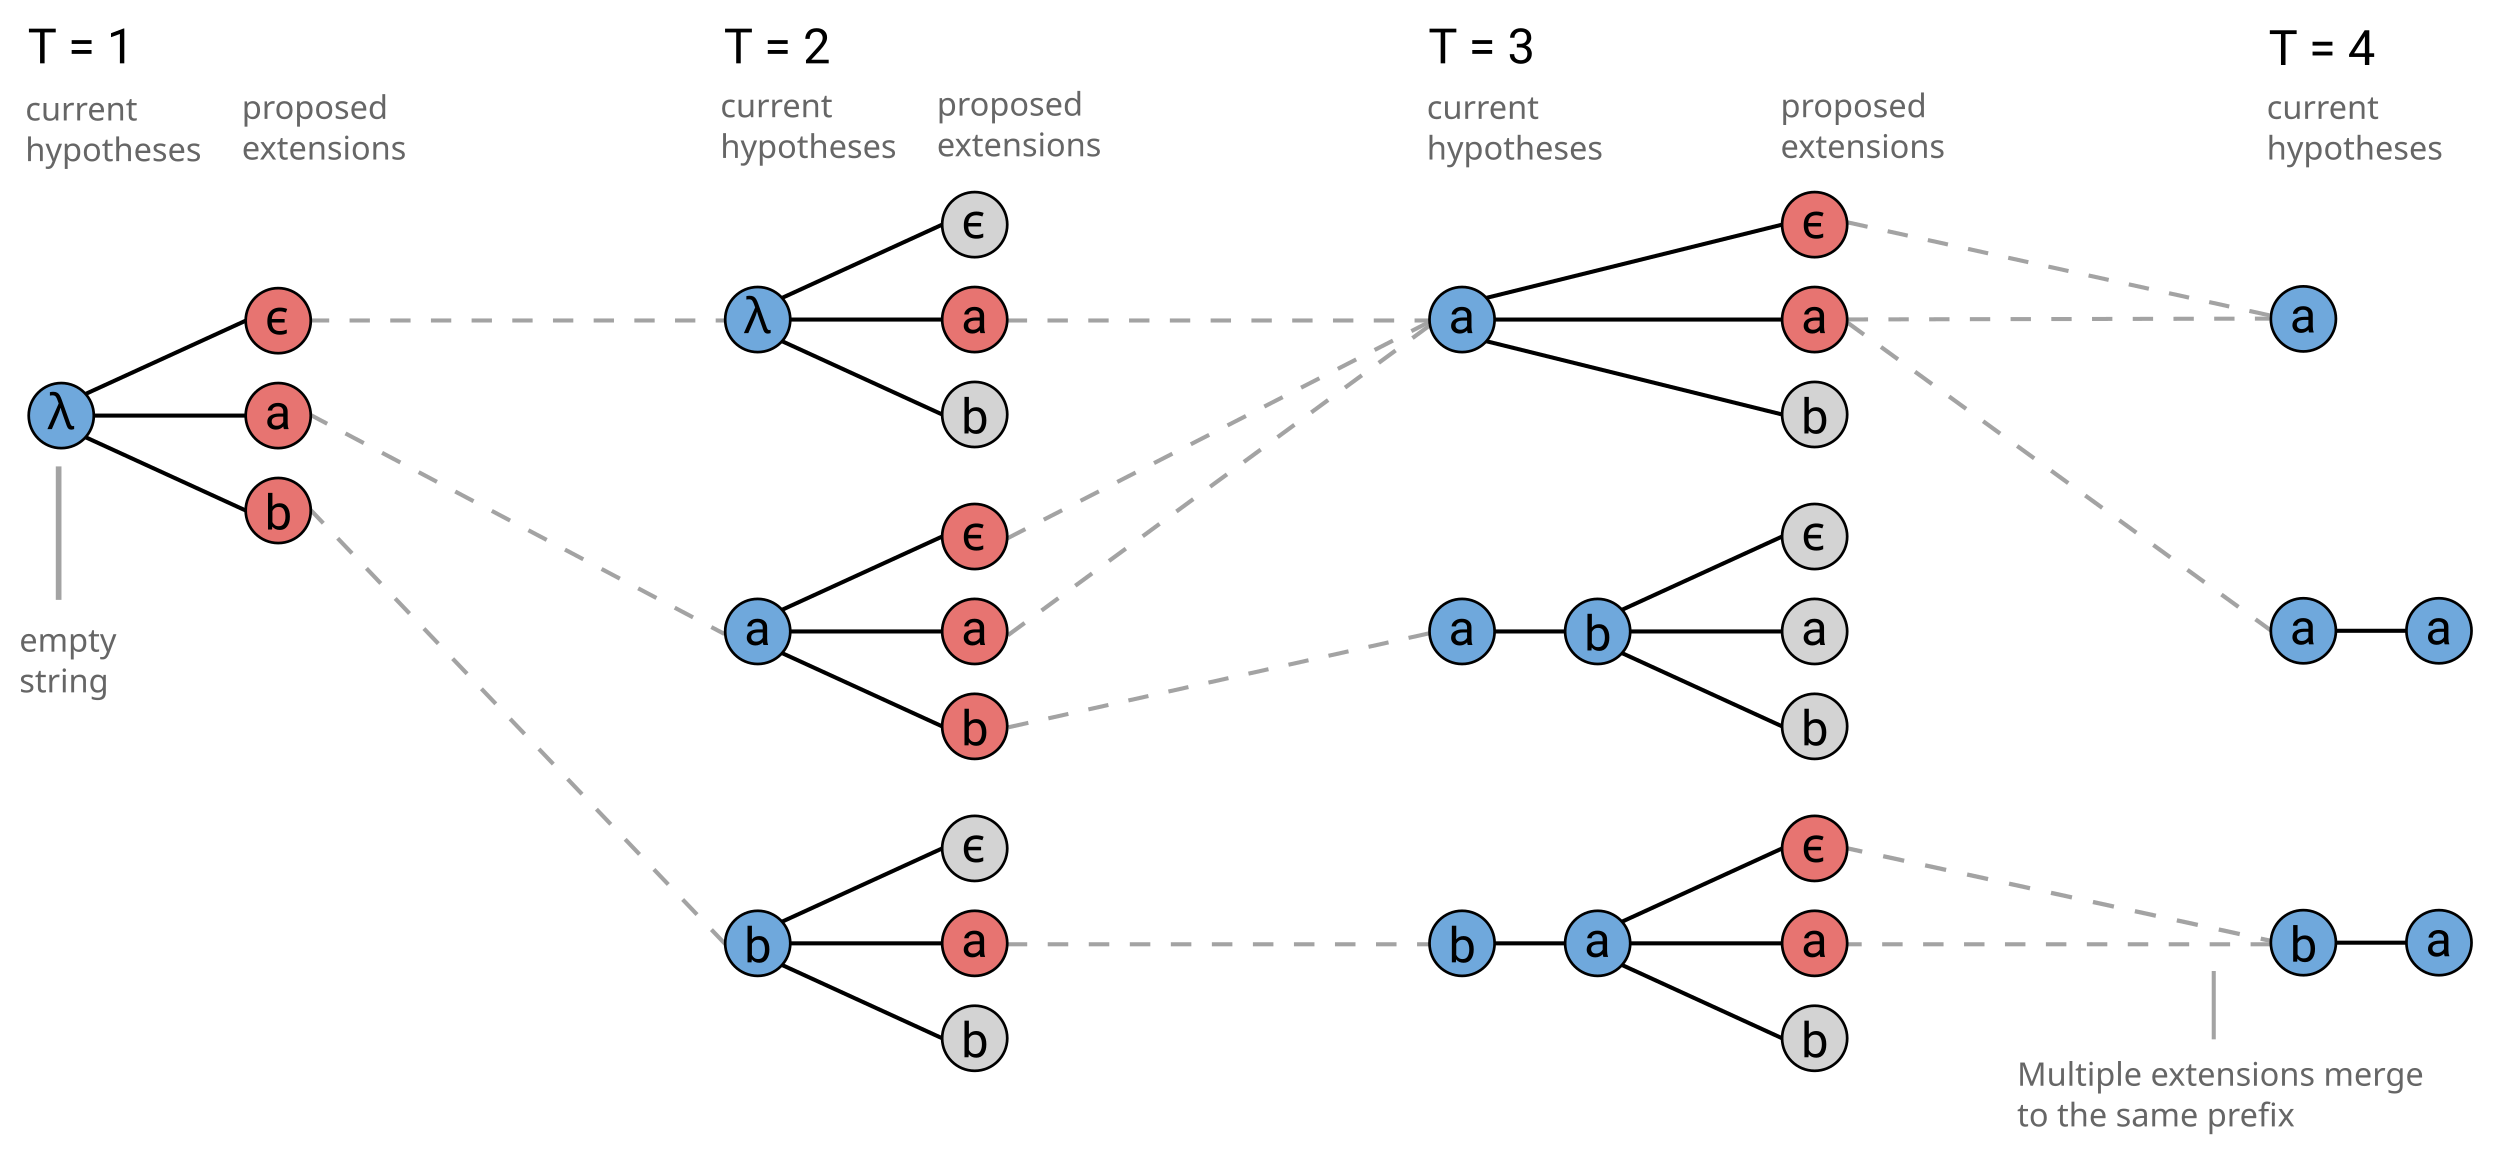
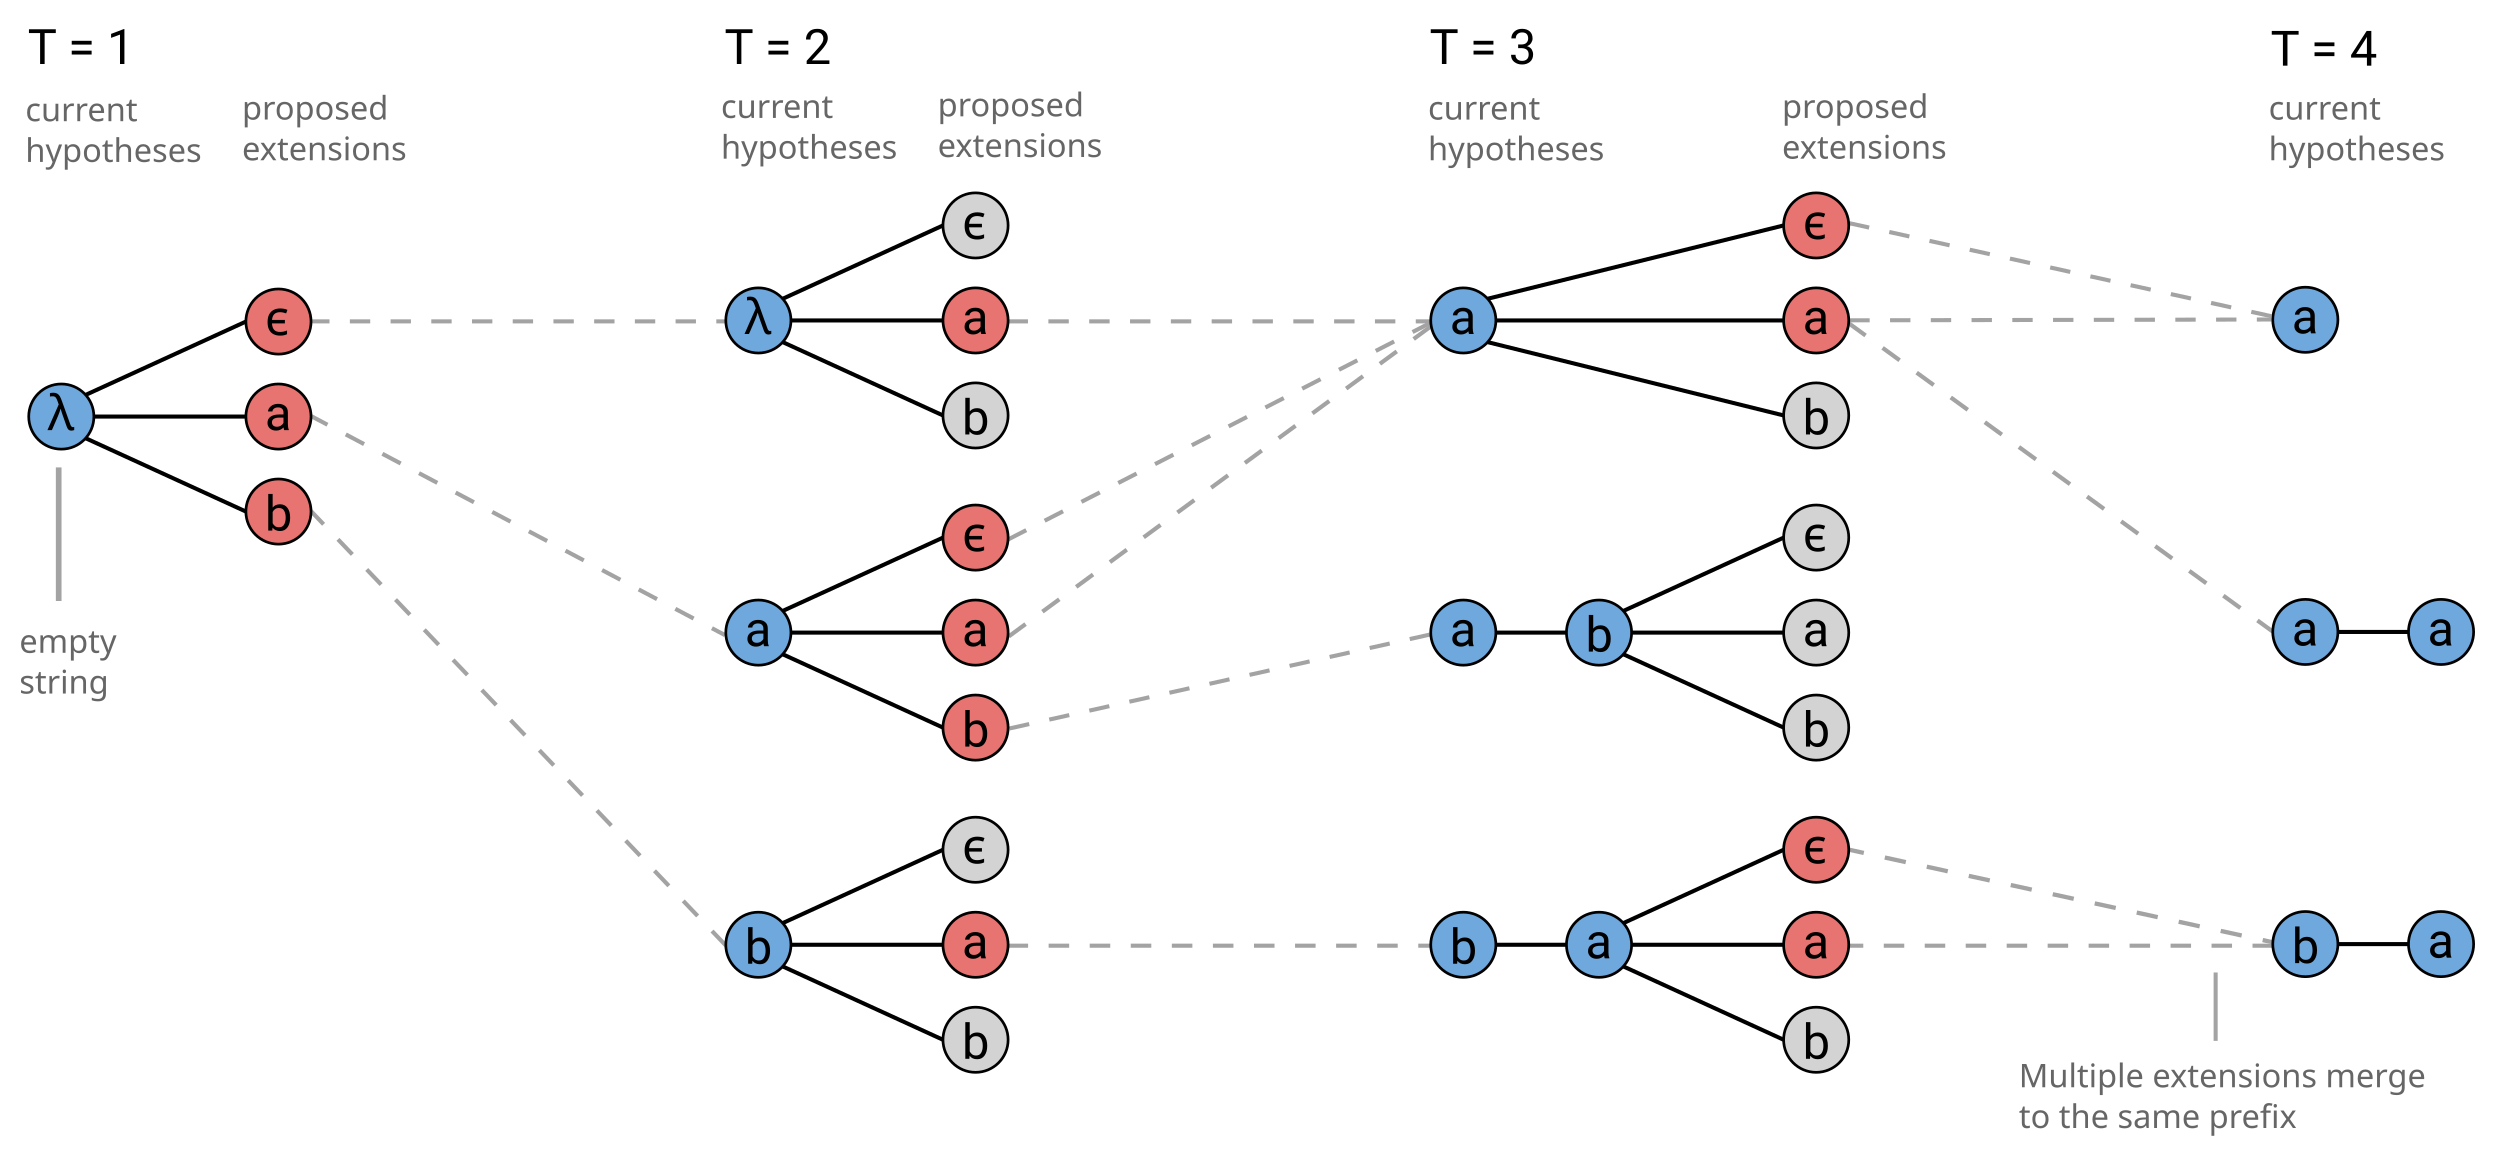
- <svg xmlns="http://www.w3.org/2000/svg" height="427.818" width="921.788" id="svg" version="1.1">
+ <svg xmlns="http://www.w3.org/2000/svg" viewBox="0 0 921 427" height="427.818" width="921.788" id="svg" version="1.1">
  <defs id="defs199">
    <style id="style3">
    svg {
      font: 400 16px/1.55em -apple-system, BlinkMacSystemFont, "Roboto", Helvetica, sans-serif;
    }
    .caption {
      font-size: 12px;
      fill: rgba(0,0,0,0.6);
    }
  </style>
  </defs>
  <g id="g1283" transform="translate(256.8869,60.32571)">
    <path style="fill:none;stroke:#a3a3a3;stroke-width:1.5;stroke-linecap:butt;stroke-linejoin:miter;stroke-miterlimit:4;stroke-dasharray:7.5, 7.5;stroke-dashoffset:0;stroke-opacity:1" d="M -143,57.843 H 12 v 0" id="path1291">
      <set attributeName="stroke-width" to="3.0" begin="g970.mouseover;g973.mouseover;g991.mouseover" end="g970.mouseout;g973.mouseout;g991.mouseout" />
      <set attributeName="stroke-dasharray" to="0" begin="g970.mouseover;g973.mouseover;g991.mouseover" end="g970.mouseout;g973.mouseout;g991.mouseout" />
    </path>
    <path style="fill:none;stroke:#a3a3a3;stroke-width:1.526;stroke-linecap:butt;stroke-linejoin:miter;stroke-miterlimit:4;stroke-dasharray:7.631, 7.631;stroke-dashoffset:0;stroke-opacity:1" d="M -142.994,92.351 10.205,173.431 v 0" id="path1293">
      <set attributeName="stroke-width" to="3.0" begin="g970.mouseover;g977.mouseover;g973.mouseover;g980.mouseover;g995.mouseover" end="g970.mouseout;g977.mouseout;g973.mouseout;g980.mouseout;g995.mouseout" />
      <set attributeName="stroke-dasharray" to="0" begin="g970.mouseover;g977.mouseover;g973.mouseover;g980.mouseover;g995.mouseover" end="g970.mouseout;g977.mouseout;g973.mouseout;g980.mouseout;g995.mouseout" />
    </path>
    <path style="fill:none;stroke:#a3a3a3;stroke-width:1.535;stroke-linecap:butt;stroke-linejoin:miter;stroke-miterlimit:4;stroke-dasharray:7.674, 7.674;stroke-dashoffset:0;stroke-opacity:1" d="M -142.983,127.045 14.491,291.935 v 0" id="path1295">
      <set attributeName="stroke-width" to="3.0" begin="g999.mouseover;g987.mouseover;g984.mouseover;" end="g999.mouseout;g987.mouseout;g984.mouseout;" />
      <set attributeName="stroke-dasharray" to="0" begin="g999.mouseover;g987.mouseover;g984.mouseover;" end="g999.mouseout;g987.mouseout;g984.mouseout;" />
    </path>
    <path style="fill:none;stroke:#a3a3a3;stroke-width:1.504;stroke-linecap:butt;stroke-linejoin:miter;stroke-miterlimit:4;stroke-dasharray:7.519, 7.519;stroke-dashoffset:0;stroke-opacity:1" d="m 114.3,57.843 h 155.8 v 0" id="path1297">
      <set attributeName="stroke-width" to="3.0" begin="g970.mouseover;g973.mouseover;" end="g970.mouseout;g973.mouseout;" />
      <set attributeName="stroke-dasharray" to="0" begin="g970.mouseover;g973.mouseover;" end="g970.mouseout;g973.mouseout;" />
    </path>
    <path style="fill:none;stroke:#a3a3a3;stroke-width:1.523;stroke-linecap:butt;stroke-linejoin:miter;stroke-miterlimit:4;stroke-dasharray:7.616, 7.616;stroke-dashoffset:0;stroke-opacity:1" d="M 114.405,138.232 272.304,57.249 v 0" id="path1299">
      <set attributeName="stroke-width" to="3.0" begin="g977.mouseover;g973.mouseover" end="g977.mouseout;g973.mouseout" />
      <set attributeName="stroke-dasharray" to="0" begin="g977.mouseover;g973.mouseover" end="g977.mouseout;g973.mouseout" />
    </path>
    <path style="fill:none;stroke:#a3a3a3;stroke-width:1.543;stroke-linecap:butt;stroke-linejoin:miter;stroke-miterlimit:4;stroke-dasharray:7.713, 7.713;stroke-dashoffset:0;stroke-opacity:1" d="M 114.711,173.924 274.904,56.253 v 0" id="path1301">
      <set attributeName="stroke-width" to="3.0" begin="g970.mouseover;g973.mouseover" end="g970.mouseout;g973.mouseout" />
      <set attributeName="stroke-dasharray" to="0" begin="g970.mouseover;g973.mouseover" end="g970.mouseout;g973.mouseout" />
    </path>
    <path style="fill:none;stroke:#a3a3a3;stroke-width:1.512;stroke-linecap:butt;stroke-linejoin:miter;stroke-miterlimit:4;stroke-dasharray:7.56, 7.56;stroke-dashoffset:0;stroke-opacity:1" d="m 114.901,207.837 157.101,-35.088 v 0" id="path1303">
      <set attributeName="stroke-width" to="3.0" begin="g980.mouseover" end="g980.mouseout" />
      <set attributeName="stroke-dasharray" to="0" begin="g980.mouseover" end="g980.mouseout" />
    </path>
    <path style="fill:none;stroke:#a3a3a3;stroke-width:1.513;stroke-linecap:butt;stroke-linejoin:miter;stroke-miterlimit:4;stroke-dasharray:7.565, 7.565;stroke-dashoffset:0;stroke-opacity:1" d="M 114.299,287.843 H 272 v 0" id="path1305">
      <set attributeName="stroke-width" to="3.0" begin="g987.mouseover;g984.mouseover;" end="g987.mouseout;g984.mouseout;" />
      <set attributeName="stroke-dasharray" to="0" begin="g987.mouseover;g984.mouseover;" end="g987.mouseout;g984.mouseout;" />
    </path>
    <path style="fill:none;stroke:#a3a3a3;stroke-width:1.517;stroke-linecap:butt;stroke-linejoin:miter;stroke-miterlimit:4;stroke-dasharray:7.587, 7.587;stroke-dashoffset:0;stroke-opacity:1" d="M 424.302,21.652 583.005,56.635 v 0" id="path1307">
      <set attributeName="stroke-width" to="3.0" begin="g970.mouseover" end="g970.mouseout" />
      <set attributeName="stroke-dasharray" to="0" begin="g970.mouseover" end="g970.mouseout" />
    </path>
    <path style="fill:none;stroke:#a3a3a3;stroke-width:1.583;stroke-linecap:butt;stroke-linejoin:miter;stroke-miterlimit:4;stroke-dasharray:7.916, 7.916;stroke-dashoffset:0;stroke-opacity:1" d="m 422.008,251.983 168.985,36.919 v 0" id="path1311">
      <set attributeName="stroke-width" to="3.0" begin="g984.mouseover;" end="g984.mouseout;" />
      <set attributeName="stroke-dasharray" to="0" begin="g984.mouseover;" end="g984.mouseout;" />
    </path>
    <path style="fill:none;stroke:#a3a3a3;stroke-width:1.509;stroke-linecap:butt;stroke-linejoin:miter;stroke-miterlimit:4;stroke-dasharray:7.547, 7.547;stroke-dashoffset:0;stroke-opacity:1" d="m 422,287.843 h 162 v 0" id="path1313">
      <set attributeName="stroke-width" to="3.0" begin="g984.mouseover;" end="g984.mouseout;" />
      <set attributeName="stroke-dasharray" to="0" begin="g984.mouseover;" end="g984.mouseout;" />
    </path>
    <path style="fill:none;stroke:#a3a3a3;stroke-width:1.501;stroke-linecap:butt;stroke-linejoin:miter;stroke-miterlimit:4;stroke-dasharray:7.507, 7.507;stroke-dashoffset:0;stroke-opacity:1" d="m 424.39,57.454 155.543,-0.299 v 0" id="path1315">
      <set attributeName="stroke-width" to="3.0" begin="g970.mouseover" end="g970.mouseout" />
      <set attributeName="stroke-dasharray" to="0" begin="g970.mouseover" end="g970.mouseout" />
    </path>
    <path style="fill:none;stroke:#a3a3a3;stroke-width:1.552;stroke-linecap:butt;stroke-linejoin:miter;stroke-miterlimit:4;stroke-dasharray:7.761, 7.761;stroke-dashoffset:0;stroke-opacity:1" d="M 424.105,58.474 585.12,175.565 v 0" id="path1317">
      <set attributeName="stroke-width" to="3.0" begin="g977.mouseover" end="g977.mouseout" />
      <set attributeName="stroke-dasharray" to="0" begin="g977.mouseover" end="g977.mouseout" />
    </path>
    <g transform="translate(132.4012,-7.743827)" id="g1018">
      <g id="g970">
        <circle id="circle106" r="12" cy="65" cx="460" style="fill:#6fa8dc;stroke:#000000;stroke-width:1">
          <set attributeName="stroke-width" to="3.0" begin="g970.mouseover" end="g970.mouseout" />
          <set attributeName="stroke" to="#a3a3a3" begin="g970.mouseover" end="g970.mouseout" />
        </circle>
        <text style="font-size:18px" id="text108" font-size="18px" y="70" x="455">a</text>
      </g>
      <g id="g977">
        <circle id="circle110" r="12" cy="180" cx="460" style="fill:#6fa8dc;stroke:#000000;stroke-width:1">
          <set attributeName="stroke-width" to="3.0" begin="g977.mouseover" end="g977.mouseout" />
          <set attributeName="stroke" to="#a3a3a3" begin="g977.mouseover" end="g977.mouseout" />
        </circle>
        <text style="font-size:18px" id="text112" font-size="18px" y="185" x="455">a</text>
        <circle id="circle114" r="12" cy="180" cx="510" style="fill:#6fa8dc;stroke:#000000;stroke-width:1">
          <set attributeName="stroke-width" to="3.0" begin="g977.mouseover" end="g977.mouseout" />
          <set attributeName="stroke" to="#a3a3a3" begin="g977.mouseover" end="g977.mouseout" />
        </circle>
        <text style="font-size:18px" id="text116" font-size="18px" y="185" x="505">a</text>
        <line x1="472" y1="180" x2="498" y2="180" id="line172" style="stroke:#000000;stroke-width:1.5">
          <set attributeName="stroke-width" to="3.0" begin="g977.mouseover" end="g977.mouseout" />
          <set attributeName="stroke" to="#a3a3a3" begin="g977.mouseover" end="g977.mouseout" />
        </line>
      </g>
      <g id="g984">
        <circle id="circle118" r="12" cy="295" cx="460" style="fill:#6fa8dc;stroke:#000000;stroke-width:1">
          <set attributeName="stroke-width" to="3.0" begin="g984.mouseover;" end="g984.mouseout;" />
          <set attributeName="stroke" to="#a3a3a3" begin="g984.mouseover;" end="g984.mouseout;" />
        </circle>
        <text style="font-size:18px" id="text120" font-size="18px" y="302" x="455">b</text>
        <circle id="circle122" r="12" cy="295" cx="510" style="fill:#6fa8dc;stroke:#000000;stroke-width:1">
          <set attributeName="stroke-width" to="3.0" begin="g984.mouseover;" end="g984.mouseout;" />
          <set attributeName="stroke" to="#a3a3a3" begin="g984.mouseover;" end="g984.mouseout;" />
        </circle>
        <text style="font-size:18px" id="text124" font-size="18px" y="300" x="505">a</text>
        <line x1="472" y1="295" x2="498" y2="295" id="line174" style="stroke:#000000;stroke-width:1.5">
          <set attributeName="stroke-width" to="3.0" begin="g984.mouseover;" end="g984.mouseout;" />
          <set attributeName="stroke" to="#a3a3a3" begin="g984.mouseover;" end="g984.mouseout;" />
        </line>
      </g>
    </g>
    <g transform="translate(52.19753,-7.5)" id="g1048">
      <g id="g973">
        <circle id="circle50" r="12" cy="65" cx="230" style="fill:#6fa8dc;stroke:#000000;stroke-width:1">
          <set attributeName="stroke-width" to="3.0" begin="g970.mouseover;g977.mouseover;g973.mouseover" end="g970.mouseout;g977.mouseout;g973.mouseout" />
          <set attributeName="stroke" to="#a3a3a3" begin="g970.mouseover;g977.mouseover;g973.mouseover" end="g970.mouseout;g977.mouseout;g973.mouseout" />
        </circle>
        <text style="font-size:18px" id="text52" font-size="18px" y="70" x="225">a</text>
      </g>
      <g id="g980">
        <circle id="circle54" r="12" cy="180" cx="230" style="fill:#6fa8dc;stroke:#000000;stroke-width:1">
          <set attributeName="stroke-width" to="3.0" begin="g980.mouseover" end="g980.mouseout" />
          <set attributeName="stroke" to="#a3a3a3" begin="g980.mouseover" end="g980.mouseout" />
        </circle>
        <text style="font-size:18px" id="text56" font-size="18px" y="185" x="225">a</text>
        <circle id="circle58" r="12" cy="180" cx="280" style="fill:#6fa8dc;stroke:#000000;stroke-width:1">
          <set attributeName="stroke-width" to="3.0" begin="g980.mouseover" end="g980.mouseout" />
          <set attributeName="stroke" to="#a3a3a3" begin="g980.mouseover" end="g980.mouseout" />
        </circle>
        <text style="font-size:18px" id="text60" font-size="18px" y="187" x="275">b</text>
        <line x1="242" y1="180" x2="268" y2="180" id="line150" style="stroke:#000000;stroke-width:1.5">
          <set attributeName="stroke-width" to="3.0" begin="g980.mouseover" end="g980.mouseout" />
          <set attributeName="stroke" to="#a3a3a3" begin="g980.mouseover" end="g980.mouseout" />
        </line>
      </g>
      <g id="g987">
        <circle id="circle62" r="12" cy="295" cx="230" style="fill:#6fa8dc;stroke:#000000;stroke-width:1">
          <set attributeName="stroke-width" to="3.0" begin="g987.mouseover;g984.mouseover;" end="g987.mouseout;g984.mouseout;" />
          <set attributeName="stroke" to="#a3a3a3" begin="g987.mouseover;g984.mouseover;" end="g987.mouseout;g984.mouseout;" />
        </circle>
        <text style="font-size:18px" id="text64" font-size="18px" y="302" x="225">b</text>
        <circle id="circle66" r="12" cy="295" cx="280" style="fill:#6fa8dc;stroke:#000000;stroke-width:1">
          <set attributeName="stroke-width" to="3.0" begin="g987.mouseover;g984.mouseover;" end="g987.mouseout;g984.mouseout;" />
          <set attributeName="stroke" to="#a3a3a3" begin="g987.mouseover;g984.mouseover;" end="g987.mouseout;g984.mouseout;" />
        </circle>
        <text style="font-size:18px" id="text68" font-size="18px" y="300" x="275">a</text>
        <line x1="242" y1="295" x2="268" y2="295" id="line158" style="stroke:#000000;stroke-width:1.5">
          <set attributeName="stroke-width" to="3.0" begin="g987.mouseover;g984.mouseover;" end="g987.mouseout;g984.mouseout;" />
          <set attributeName="stroke" to="#a3a3a3" begin="g987.mouseover;g984.mouseover;" end="g987.mouseout;g984.mouseout;" />
        </line>
      </g>
      <circle style="fill:#e77471;stroke:#000000;stroke-width:1" cx="360" cy="30" r="12" id="circle70">
        <set attributeName="stroke-width" to="3.0" begin="g970.mouseover" end="g970.mouseout" />
        <set attributeName="stroke" to="#a3a3a3" begin="g970.mouseover" end="g970.mouseout" />
      </circle>
      <text style="font-size:18px;font-family:STIXGeneral-Italic" x="355" y="35" font-size="18px" id="text72">ϵ</text>
      <circle style="fill:#e77471;stroke:#000000;stroke-width:1" cx="360" cy="65" r="12" id="circle74">
        <set attributeName="stroke-width" to="3.0" begin="g970.mouseover;g977.mouseover" end="g970.mouseout;g977.mouseout" />
        <set attributeName="stroke" to="#a3a3a3" begin="g970.mouseover;g977.mouseover" end="g970.mouseout;g977.mouseout" />
      </circle>
      <text x="355" y="70" font-size="18px" id="text76" style="font-size:18px">a</text>
      <circle style="fill:#d3d3d3;stroke:#000000;stroke-width:1" cx="360" cy="100" r="12" id="circle78" />
      <text x="355" y="107" font-size="18px" id="text80" style="font-size:18px">b</text>
      <circle style="fill:#d3d3d3;stroke:#000000;stroke-width:1" cx="360" cy="145" r="12" id="circle82" />
      <text style="font-size:18px;font-family:STIXGeneral-Italic" x="355" y="150" font-size="18px" id="text84">ϵ</text>
      <circle style="fill:#d3d3d3;stroke:#000000;stroke-width:1" cx="360" cy="180" r="12" id="circle86" />
      <text x="355" y="185" font-size="18px" id="text88" style="font-size:18px">a</text>
      <circle style="fill:#d3d3d3;stroke:#000000;stroke-width:1" cx="360" cy="215" r="12" id="circle90" />
      <text x="355" y="222" font-size="18px" id="text92" style="font-size:18px">b</text>
      <circle style="fill:#e77471;stroke:#000000;stroke-width:1" cx="360" cy="260" r="12" id="circle94">
        <set attributeName="stroke-width" to="3.0" begin="g984.mouseover;" end="g984.mouseout;" />
        <set attributeName="stroke" to="#a3a3a3" begin="g984.mouseover;" end="g984.mouseout;" />
      </circle>
      <text style="font-size:18px;font-family:STIXGeneral-Italic" x="355" y="265" font-size="18px" id="text96">ϵ</text>
      <circle style="fill:#e77471;stroke:#000000;stroke-width:1" cx="360" cy="295" r="12" id="circle98">
        <set attributeName="stroke-width" to="3.0" begin="g984.mouseover;" end="g984.mouseout;" />
        <set attributeName="stroke" to="#a3a3a3" begin="g984.mouseover;" end="g984.mouseout;" />
      </circle>
      <text x="355" y="300" font-size="18px" id="text100" style="font-size:18px">a</text>
      <circle style="fill:#d3d3d3;stroke:#000000;stroke-width:1" cx="360" cy="330" r="12" id="circle102" />
      <text x="355" y="337" font-size="18px" id="text104" style="font-size:18px">b</text>
      <line style="stroke:#000000;stroke-width:1.5" id="line170" y2="330" x2="348" y1="303" x1="289" />
      <line style="stroke:#000000;stroke-width:1.5" id="line168" y2="295" x2="348" y1="295" x1="292">
        <set attributeName="stroke-width" to="3.0" begin="g984.mouseover;" end="g984.mouseout;" />
        <set attributeName="stroke" to="#a3a3a3" begin="g984.mouseover;" end="g984.mouseout;" />
      </line>
      <line style="stroke:#000000;stroke-width:1.5" id="line166" y2="260" x2="348" y1="287" x1="289">
        <set attributeName="stroke-width" to="3.0" begin="g984.mouseover;" end="g984.mouseout;" />
        <set attributeName="stroke" to="#a3a3a3" begin="g984.mouseover;" end="g984.mouseout;" />
      </line>
      <line style="stroke:#000000;stroke-width:1.5" id="line164" y2="215" x2="348" y1="188" x1="289" />
      <line style="stroke:#000000;stroke-width:1.5" id="line162" y2="180" x2="348" y1="180" x1="292" />
      <line style="stroke:#000000;stroke-width:1.5" id="line160" y2="145" x2="348" y1="172" x1="289" />
      <line style="stroke:#000000;stroke-width:1.5" id="line156" y2="100" x2="348" y1="73" x1="239" />
      <line style="stroke:#000000;stroke-width:1.5" id="line154" y2="65" x2="348" y1="65" x1="242">
        <set attributeName="stroke-width" to="3.0" begin="g970.mouseover;g977.mouseover" end="g970.mouseout;g977.mouseout" />
        <set attributeName="stroke" to="#a3a3a3" begin="g970.mouseover;g977.mouseover" end="g970.mouseout;g977.mouseout" />
      </line>
      <line style="stroke:#000000;stroke-width:1.5" id="line152" y2="30" x2="348" y1="57" x1="239">
        <set attributeName="stroke-width" to="3.0" begin="g970.mouseover" end="g970.mouseout" />
        <set attributeName="stroke" to="#a3a3a3" begin="g970.mouseover" end="g970.mouseout" />
      </line>
    </g>
    <g transform="translate(-27.5,-7.5)" id="g1074">
      <g id="g991">
        <circle id="circle2" r="12" cy="65" cx="50" style="fill:#6fa8dc;stroke:#000000;stroke-width:1">
          <set attributeName="stroke-width" to="3.0" begin="g970.mouseover;g973.mouseover;g991.mouseover" end="g970.mouseout;g973.mouseout;g991.mouseout" />
          <set attributeName="stroke" to="#a3a3a3" begin="g970.mouseover;g973.mouseover;g991.mouseover" end="g970.mouseout;g973.mouseout;g991.mouseout" />
        </circle>
        <text id="text4" font-size="18px" y="70" x="45" style="font-size:18px;font-family:STIXGeneral-Italic">λ</text>
      </g>
      <g id="g995">
        <circle id="circle6" r="12" cy="180" cx="50" style="fill:#6fa8dc;stroke:#000000;stroke-width:1">
          <set attributeName="stroke-width" to="3.0" begin="g970.mouseover;g977.mouseover;g973.mouseover;g995.mouseover;g980.mouseover" end="g970.mouseout;g977.mouseout;g973.mouseout;g995.mouseout;g980.mouseout" />
          <set attributeName="stroke" to="#a3a3a3" begin="g970.mouseover;g977.mouseover;g973.mouseover;g995.mouseover;g980.mouseover" end="g970.mouseout;g977.mouseout;g973.mouseout;g995.mouseout;g980.mouseout" />
        </circle>
        <text style="font-size:18px" id="text8" font-size="18px" y="185" x="45">a</text>
      </g>
      <g id="g999">
        <circle id="circle10" r="12" cy="295" cx="50" style="fill:#6fa8dc;stroke:#000000;stroke-width:1">
          <set attributeName="stroke-width" to="3.0" begin="g999.mouseover;g987.mouseover;g984.mouseover;" end="g999.mouseout;g987.mouseout;g984.mouseout;" />
          <set attributeName="stroke" to="#a3a3a3" begin="g999.mouseover;g987.mouseover;g984.mouseover;" end="g999.mouseout;g987.mouseout;g984.mouseout;" />
        </circle>
        <text style="font-size:18px" id="text12" font-size="18px" y="302" x="45">b</text>
      </g>
      <circle style="fill:#d3d3d3;stroke:#000000;stroke-width:1" cx="130" cy="30" r="12" id="circle14" />
      <text style="font-size:18px;font-family:STIXGeneral-Italic" x="125" y="35" font-size="18px" id="text16">ϵ</text>
      <circle style="fill:#e77471;stroke:#000000;stroke-width:1" cx="130" cy="65" r="12" id="circle18">
        <set attributeName="stroke-width" to="3.0" begin="g970.mouseover;g973.mouseover;" end="g970.mouseout;g973.mouseout;" />
        <set attributeName="stroke" to="#a3a3a3" begin="g970.mouseover;g973.mouseover;" end="g970.mouseout;g973.mouseout;" />
      </circle>
      <text x="125" y="70" font-size="18px" id="text20" style="font-size:18px">a</text>
      <circle style="fill:#d3d3d3;stroke:#000000;stroke-width:1" cx="130" cy="100" r="12" id="circle22" />
      <text x="125" y="107" font-size="18px" id="text24" style="font-size:18px">b</text>
      <circle style="fill:#e77471;stroke:#000000;stroke-width:1" cx="130" cy="145" r="12" id="circle26">
        <set attributeName="stroke-width" to="3.0" begin="g977.mouseover;g973.mouseover" end="g977.mouseout;g973.mouseout" />
        <set attributeName="stroke" to="#a3a3a3" begin="g977.mouseover;g973.mouseover" end="g977.mouseout;g973.mouseout" />
      </circle>
      <text style="font-size:18px;font-family:STIXGeneral-Italic" x="125" y="150" font-size="18px" id="text28">ϵ</text>
      <circle style="fill:#e77471;stroke:#000000;stroke-width:1" cx="130" cy="180" r="12" id="circle30">
        <set attributeName="stroke-width" to="3.0" begin="g970.mouseover;g973.mouseover" end="g970.mouseout;g973.mouseout" />
        <set attributeName="stroke" to="#a3a3a3" begin="g970.mouseover;g973.mouseover" end="g970.mouseout;g973.mouseout" />
      </circle>
      <text x="125" y="185" font-size="18px" id="text32" style="font-size:18px">a</text>
      <circle style="fill:#e77471;stroke:#000000;stroke-width:1" cx="130" cy="215" r="12" id="circle34">
        <set attributeName="stroke-width" to="3.0" begin="g980.mouseover" end="g980.mouseout" />
        <set attributeName="stroke" to="#a3a3a3" begin="g980.mouseover" end="g980.mouseout" />
      </circle>
      <text x="125" y="222" font-size="18px" id="text36" style="font-size:18px">b</text>
      <circle style="fill:#d3d3d3;stroke:#000000;stroke-width:1" cx="130" cy="260" r="12" id="circle38" />
      <text style="font-size:18px;font-family:STIXGeneral-Italic" x="125" y="265" font-size="18px" id="text40">ϵ</text>
      <circle style="fill:#e77471;stroke:#000000;stroke-width:1" cx="130" cy="295" r="12" id="circle42">
        <set attributeName="stroke-width" to="3.0" begin="g987.mouseover;g984.mouseover;" end="g987.mouseout;g984.mouseout;" />
        <set attributeName="stroke" to="#a3a3a3" begin="g987.mouseover;g984.mouseover;" end="g987.mouseout;g984.mouseout;" />
      </circle>
      <text x="125" y="300" font-size="18px" id="text44" style="font-size:18px">a</text>
      <circle style="fill:#d3d3d3;stroke:#000000;stroke-width:1" cx="130" cy="330" r="12" id="circle46" />
      <text x="125" y="337" font-size="18px" id="text48" style="font-size:18px">b</text>
      <line style="stroke:#000000;stroke-width:1.5" id="line148" y2="330" x2="118" y1="303" x1="59" />
      <line style="stroke:#000000;stroke-width:1.5" id="line146" y2="295" x2="118" y1="295" x1="62">
        <set attributeName="stroke-width" to="3.0" begin="g987.mouseover;g984.mouseover;" end="g987.mouseout;g984.mouseout;" />
        <set attributeName="stroke" to="#a3a3a3" begin="g987.mouseover;g984.mouseover;" end="g987.mouseout;g984.mouseout;" />
      </line>
      <line style="stroke:#000000;stroke-width:1.5" id="line144" y2="260" x2="118" y1="287" x1="59" />
      <line style="stroke:#000000;stroke-width:1.5" id="line142" y2="215" x2="118" y1="188" x1="59">
        <set attributeName="stroke-width" to="3.0" begin="g980.mouseover" end="g980.mouseout" />
        <set attributeName="stroke" to="#a3a3a3" begin="g980.mouseover" end="g980.mouseout" />
      </line>
      <line style="stroke:#000000;stroke-width:1.5" id="line140" y2="180" x2="118" y1="180" x1="62">
        <set attributeName="stroke-width" to="3.0" begin="g970.mouseover;g973.mouseover" end="g970.mouseout;g973.mouseout" />
        <set attributeName="stroke" to="#a3a3a3" begin="g970.mouseover;g973.mouseover" end="g970.mouseout;g973.mouseout" />
      </line>
      <line style="stroke:#000000;stroke-width:1.5" id="line138" y2="145" x2="118" y1="172" x1="59">
        <set attributeName="stroke-width" to="3.0" begin="g977.mouseover;g973.mouseover" end="g977.mouseout;g973.mouseout" />
        <set attributeName="stroke" to="#a3a3a3" begin="g977.mouseover;g973.mouseover" end="g977.mouseout;g973.mouseout" />
      </line>
      <line style="stroke:#000000;stroke-width:1.5" id="line136" y2="100" x2="118" y1="73" x1="59" />
      <line style="stroke:#000000;stroke-width:1.5" id="line134" y2="65" x2="118" y1="65" x1="62">
        <set attributeName="stroke-width" to="3.0" begin="g970.mouseover;g973.mouseover;" end="g970.mouseout;g973.mouseout;" />
        <set attributeName="stroke" to="#a3a3a3" begin="g970.mouseover;g973.mouseover;" end="g970.mouseout;g973.mouseout;" />
      </line>
      <line style="stroke:#000000;stroke-width:1.5" id="line132" y2="30" x2="118" y1="57" x1="59" />
    </g>
    <g id="g1177" transform="translate(-284.2997,27.9099)">
      <circle id="circle1111" r="12" cy="65" cx="50" style="fill:#6fa8dc;stroke:#000000;stroke-width:1">
        <set attributeName="stroke-width" to="3.0" begin="circle1111.mouseover;text1113.mouseover;g970.mouseover;g977.mouseover;g984.mouseover;g973.mouseover;g980.mouseover;g987.mouseover;g995.mouseover;g991.mouseover;g999.mouseover" end="circle1111.mouseout;text1113.mouseout;g970.mouseout;g977.mouseout;g984.mouseout;g973.mouseout;g980.mouseout;g987.mouseout;g995.mouseout;g991.mouseout;g999.mouseout" />
        <set attributeName="stroke" to="#a3a3a3" begin="circle1111.mouseover;text1113.mouseover;g970.mouseover;g977.mouseover;g984.mouseover;g973.mouseover;g980.mouseover;g987.mouseover;g995.mouseover;g991.mouseover;g999.mouseover" end="circle1111.mouseout;text1113.mouseout;g970.mouseout;g977.mouseout;g984.mouseout;g973.mouseout;g980.mouseout;g987.mouseout;g995.mouseout;g991.mouseout;g999.mouseout" />
      </circle>
      <text id="text1113" font-size="18px" y="70" x="45" style="font-size:18px;font-family:STIXGeneral-Italic">λ</text>
      <circle id="circle1123" r="12" cy="30" cx="130" style="fill:#e77471;fill-opacity:1;stroke:#000000;stroke-width:1">
        <set attributeName="stroke-width" to="3.0" begin="g970.mouseover;g973.mouseover;g991.mouseover" end="g970.mouseout;g973.mouseout;g991.mouseout" />
        <set attributeName="stroke" to="#a3a3a3" begin="g970.mouseover;g973.mouseover;g991.mouseover" end="g970.mouseout;g973.mouseout;g991.mouseout" />
      </circle>
      <text id="text1125" font-size="18px" y="35" x="125" style="font-size:18px;font-family:STIXGeneral-Italic">ϵ</text>
      <circle id="circle1127" r="12" cy="65" cx="130" style="fill:#e77471;stroke:#000000;stroke-width:1">
        <set attributeName="stroke-width" to="3.0" begin="g970.mouseover;g977.mouseover;g973.mouseover;g980.mouseover;g995.mouseover" end="g970.mouseout;g977.mouseout;g973.mouseout;g980.mouseout;g995.mouseout" />
        <set attributeName="stroke" to="#a3a3a3" begin="g970.mouseover;g977.mouseover;g973.mouseover;g980.mouseover;g995.mouseover" end="g970.mouseout;g977.mouseout;g973.mouseout;g980.mouseout;g995.mouseout" />
      </circle>
      <text id="text1129" font-size="18px" y="70" x="125" style="font-size:18px">a</text>
      <circle id="circle1131" r="12" cy="100" cx="130" style="fill:#e77471;fill-opacity:1;stroke:#000000;stroke-width:1">
        <set attributeName="stroke-width" to="3.0" begin="g999.mouseover;g987.mouseover;g984.mouseover;" end="g999.mouseout;g987.mouseout;g984.mouseout;" />
        <set attributeName="stroke" to="#a3a3a3" begin="g999.mouseover;g987.mouseover;g984.mouseover;" end="g999.mouseout;g987.mouseout;g984.mouseout;" />
      </circle>
      <text id="text1133" font-size="18px" y="107" x="125" style="font-size:18px">b</text>
      <line x1="59" y1="73" x2="118" y2="100" id="line1171" style="stroke:#000000;stroke-width:1.5">
        <set attributeName="stroke-width" to="3.0" begin="g999.mouseover;g987.mouseover;g984.mouseover;" end="g999.mouseout;g987.mouseout;g984.mouseout;" />
        <set attributeName="stroke" to="#a3a3a3" begin="g999.mouseover;g987.mouseover;g984.mouseover;" end="g999.mouseout;g987.mouseout;g984.mouseout;" />
      </line>
      <line x1="62" y1="65" x2="118" y2="65" id="line1173" style="stroke:#000000;stroke-width:1.5">
        <set attributeName="stroke-width" to="3.0" begin="g970.mouseover;g977.mouseover;g973.mouseover;g980.mouseover;g995.mouseover" end="g970.mouseout;g977.mouseout;g973.mouseout;g980.mouseout;g995.mouseout" />
        <set attributeName="stroke" to="#a3a3a3" begin="g970.mouseover;g977.mouseover;g973.mouseover;g980.mouseover;g995.mouseover" end="g970.mouseout;g977.mouseout;g973.mouseout;g980.mouseout;g995.mouseout" />
      </line>
      <line x1="59" y1="57" x2="118" y2="30" id="line1175" style="stroke:#000000;stroke-width:1.5">
        <set attributeName="stroke-width" to="3.0" begin="g970.mouseover;g973.mouseover;g991.mouseover" end="g970.mouseout;g973.mouseout;g991.mouseout" />
        <set attributeName="stroke" to="#a3a3a3" begin="g970.mouseover;g973.mouseover;g991.mouseover" end="g970.mouseout;g973.mouseout;g991.mouseout" />
      </line>
    </g>
    <text id="text130" font-size="18px" y="-36.366" x="579.594" style="font-size:18px">T = 4</text>
    <text id="text128" font-size="18px" y="-36.966" x="269.763" style="font-size:18px">T = 3</text>
    <text style="font-size:18px" x="10.017" y="-36.966" font-size="18px" id="text931">T = 2</text>
    <text id="text126" font-size="18px" y="-36.966" x="-246.662" style="font-size:18px">T = 1</text>
    <text style="font-size:12px" id="text948" y="-15.903" x="-166.526" class="caption" />
    <g id="g962">
      <text style="font-style:normal;font-variant:normal;font-weight:normal;font-stretch:normal;font-size:12px;font-family:sans-serif;-inkscape-font-specification:'sans-serif, Normal';font-variant-ligatures:normal;font-variant-caps:normal;font-variant-numeric:normal;font-feature-settings:normal;text-align:start;writing-mode:lr-tb;text-anchor:start" id="text938" y="-15.903" x="-247.549" class="caption">
        <tspan y="-15.903" x="-247.549" id="tspan940">current</tspan>
        <tspan id="tspan942" y="-0.903" x="-247.549">hypotheses</tspan>
      </text>
      <text class="caption" x="-167.727" y="-16.503" id="text950" style="font-style:normal;font-variant:normal;font-weight:normal;font-stretch:normal;font-size:12px;font-family:sans-serif;-inkscape-font-specification:'sans-serif, Normal';font-variant-ligatures:normal;font-variant-caps:normal;font-variant-numeric:normal;font-feature-settings:normal;text-align:start;writing-mode:lr-tb;text-anchor:start">
        <tspan y="-16.503" x="-167.727" id="tspan952">proposed</tspan>
        <tspan y="-1.503" x="-167.727" id="tspan954">extensions</tspan>
      </text>
    </g>
    <g id="g976" transform="translate(256.2717,-1.200336)">
      <text class="caption" x="-247.549" y="-15.903" id="text968" style="font-style:normal;font-variant:normal;font-weight:normal;font-stretch:normal;font-size:12px;font-family:sans-serif;-inkscape-font-specification:'sans-serif, Normal';font-variant-ligatures:normal;font-variant-caps:normal;font-variant-numeric:normal;font-feature-settings:normal;text-align:start;writing-mode:lr-tb;text-anchor:start">
        <tspan id="tspan964" x="-247.549" y="-15.903">current</tspan>
        <tspan x="-247.549" y="-0.903" id="tspan966">hypotheses</tspan>
      </text>
      <text style="font-style:normal;font-variant:normal;font-weight:normal;font-stretch:normal;font-size:12px;font-family:sans-serif;-inkscape-font-specification:'sans-serif, Normal';font-variant-ligatures:normal;font-variant-caps:normal;font-variant-numeric:normal;font-feature-settings:normal;text-align:start;writing-mode:lr-tb;text-anchor:start" id="text974" y="-16.503" x="-167.727" class="caption">
        <tspan id="tspan970" x="-167.727" y="-16.503">proposed</tspan>
        <tspan id="tspan972" x="-167.727" y="-1.503">extensions</tspan>
      </text>
    </g>
    <g transform="translate(516.7445,-0.6001678)" id="g990">
      <text style="font-style:normal;font-variant:normal;font-weight:normal;font-stretch:normal;font-size:12px;font-family:sans-serif;-inkscape-font-specification:'sans-serif, Normal';font-variant-ligatures:normal;font-variant-caps:normal;font-variant-numeric:normal;font-feature-settings:normal;text-align:start;writing-mode:lr-tb;text-anchor:start" id="text982" y="-15.903" x="-247.549" class="caption">
        <tspan y="-15.903" x="-247.549" id="tspan978">current</tspan>
        <tspan id="tspan980" y="-0.903" x="-247.549">hypotheses</tspan>
      </text>
      <text class="caption" x="-117.127" y="-16.503" id="text988" style="font-style:normal;font-variant:normal;font-weight:normal;font-stretch:normal;font-size:12px;font-family:sans-serif;-inkscape-font-specification:'sans-serif, Normal';font-variant-ligatures:normal;font-variant-caps:normal;font-variant-numeric:normal;font-feature-settings:normal;text-align:start;writing-mode:lr-tb;text-anchor:start">
        <tspan y="-16.503" x="-117.127" id="tspan984">proposed</tspan>
        <tspan y="-1.503" x="-117.127" id="tspan986">extensions</tspan>
      </text>
      <text class="caption" x="62.138" y="-15.903" id="text996" style="font-style:normal;font-variant:normal;font-weight:normal;font-stretch:normal;font-size:12px;font-family:sans-serif;-inkscape-font-specification:'sans-serif, Normal';font-variant-ligatures:normal;font-variant-caps:normal;font-variant-numeric:normal;font-feature-settings:normal;text-align:start;writing-mode:lr-tb;text-anchor:start">
        <tspan id="tspan992" x="62.138" y="-15.903">current</tspan>
        <tspan x="62.138" y="-0.903" id="tspan994">hypotheses</tspan>
      </text>
    </g>
    <g id="g1027">
      <text style="font-style:normal;font-variant:normal;font-weight:normal;font-stretch:normal;font-size:12px;font-family:sans-serif;-inkscape-font-specification:'sans-serif, Normal';font-variant-ligatures:normal;font-variant-caps:normal;font-variant-numeric:normal;font-feature-settings:normal;text-align:start;writing-mode:lr-tb;text-anchor:start" id="text1007" y="339.997" x="486.852" class="caption">
        <tspan y="339.997" x="486.852" id="tspan1013">Multiple extensions merge</tspan>
        <tspan y="354.997" x="486.852" id="tspan1015">to the same prefix</tspan>
      </text>
      <path id="path998" d="m 559.356,297.696 c 0,24.682 0,25.207 0,25.207" style="fill:none;stroke:#a3a3a3;stroke-width:1.5;stroke-linecap:butt;stroke-linejoin:miter;stroke-miterlimit:4;stroke-dasharray:none;stroke-opacity:1" />
    </g>
    <g id="g1037" transform="translate(-794.6222,-186.052)">
      <text class="caption" x="544.852" y="365.997" id="text1033" style="font-style:normal;font-variant:normal;font-weight:normal;font-stretch:normal;font-size:12px;font-family:sans-serif;-inkscape-font-specification:'sans-serif, Normal';font-variant-ligatures:normal;font-variant-caps:normal;font-variant-numeric:normal;font-feature-settings:normal;text-align:start;writing-mode:lr-tb;text-anchor:start">
        <tspan id="tspan1039" x="544.852" y="365.997">empty</tspan>
        <tspan id="tspan1041" x="544.852" y="380.997">string</tspan>
      </text>
      <path style="fill:none;stroke:#a3a3a3;stroke-width:2.096;stroke-linecap:butt;stroke-linejoin:miter;stroke-miterlimit:4;stroke-dasharray:none;stroke-opacity:1" d="m 559.356,297.696 c 0,48.188 0,49.214 0,49.214" id="path1035" />
    </g>
  </g>
</svg>
